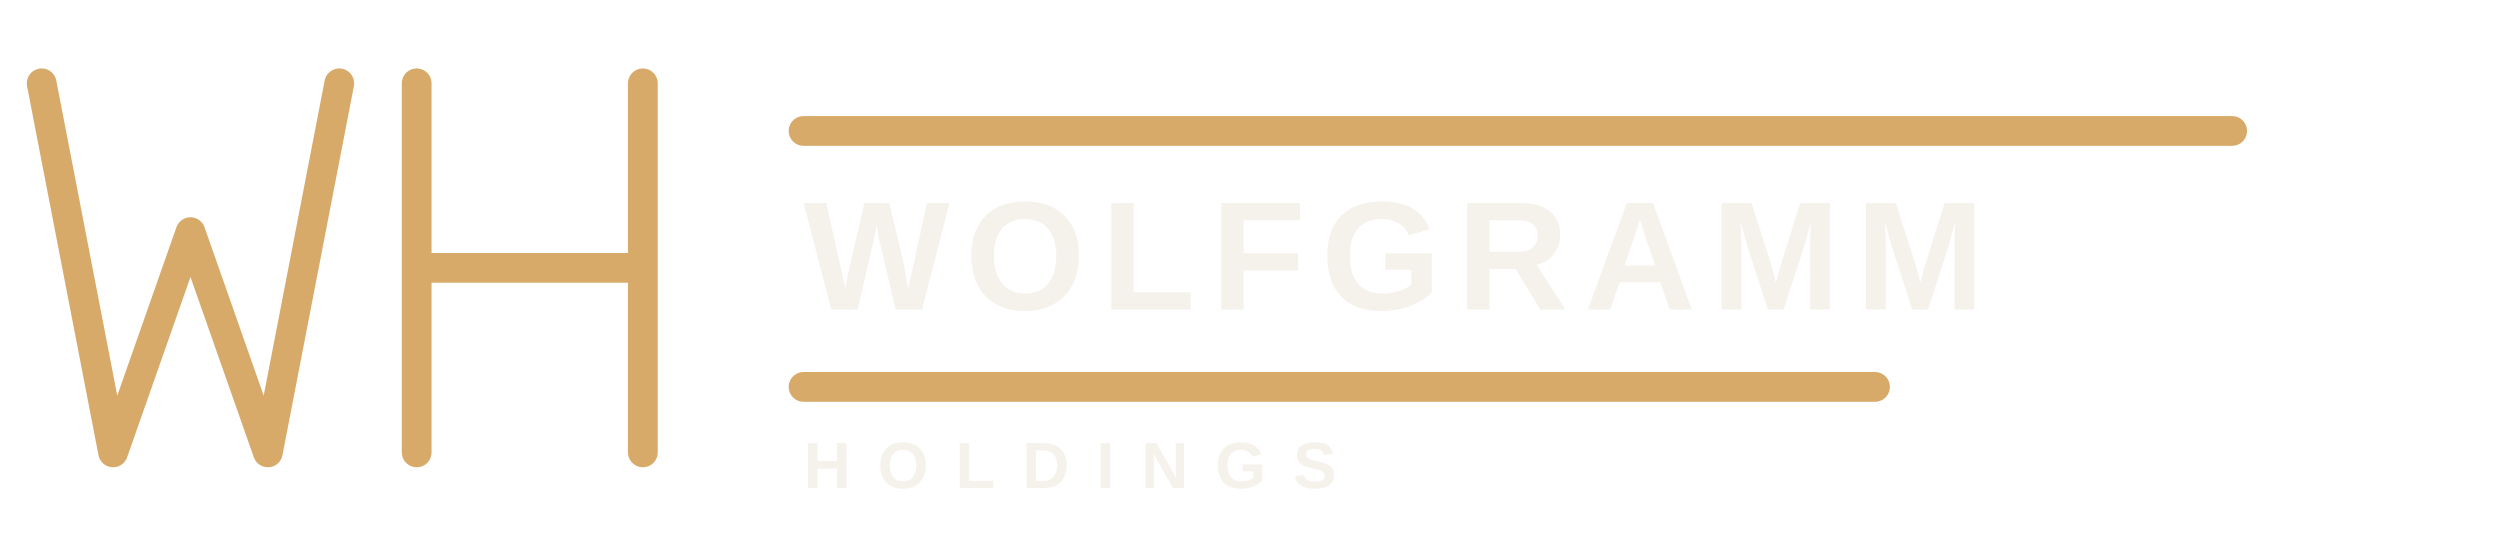
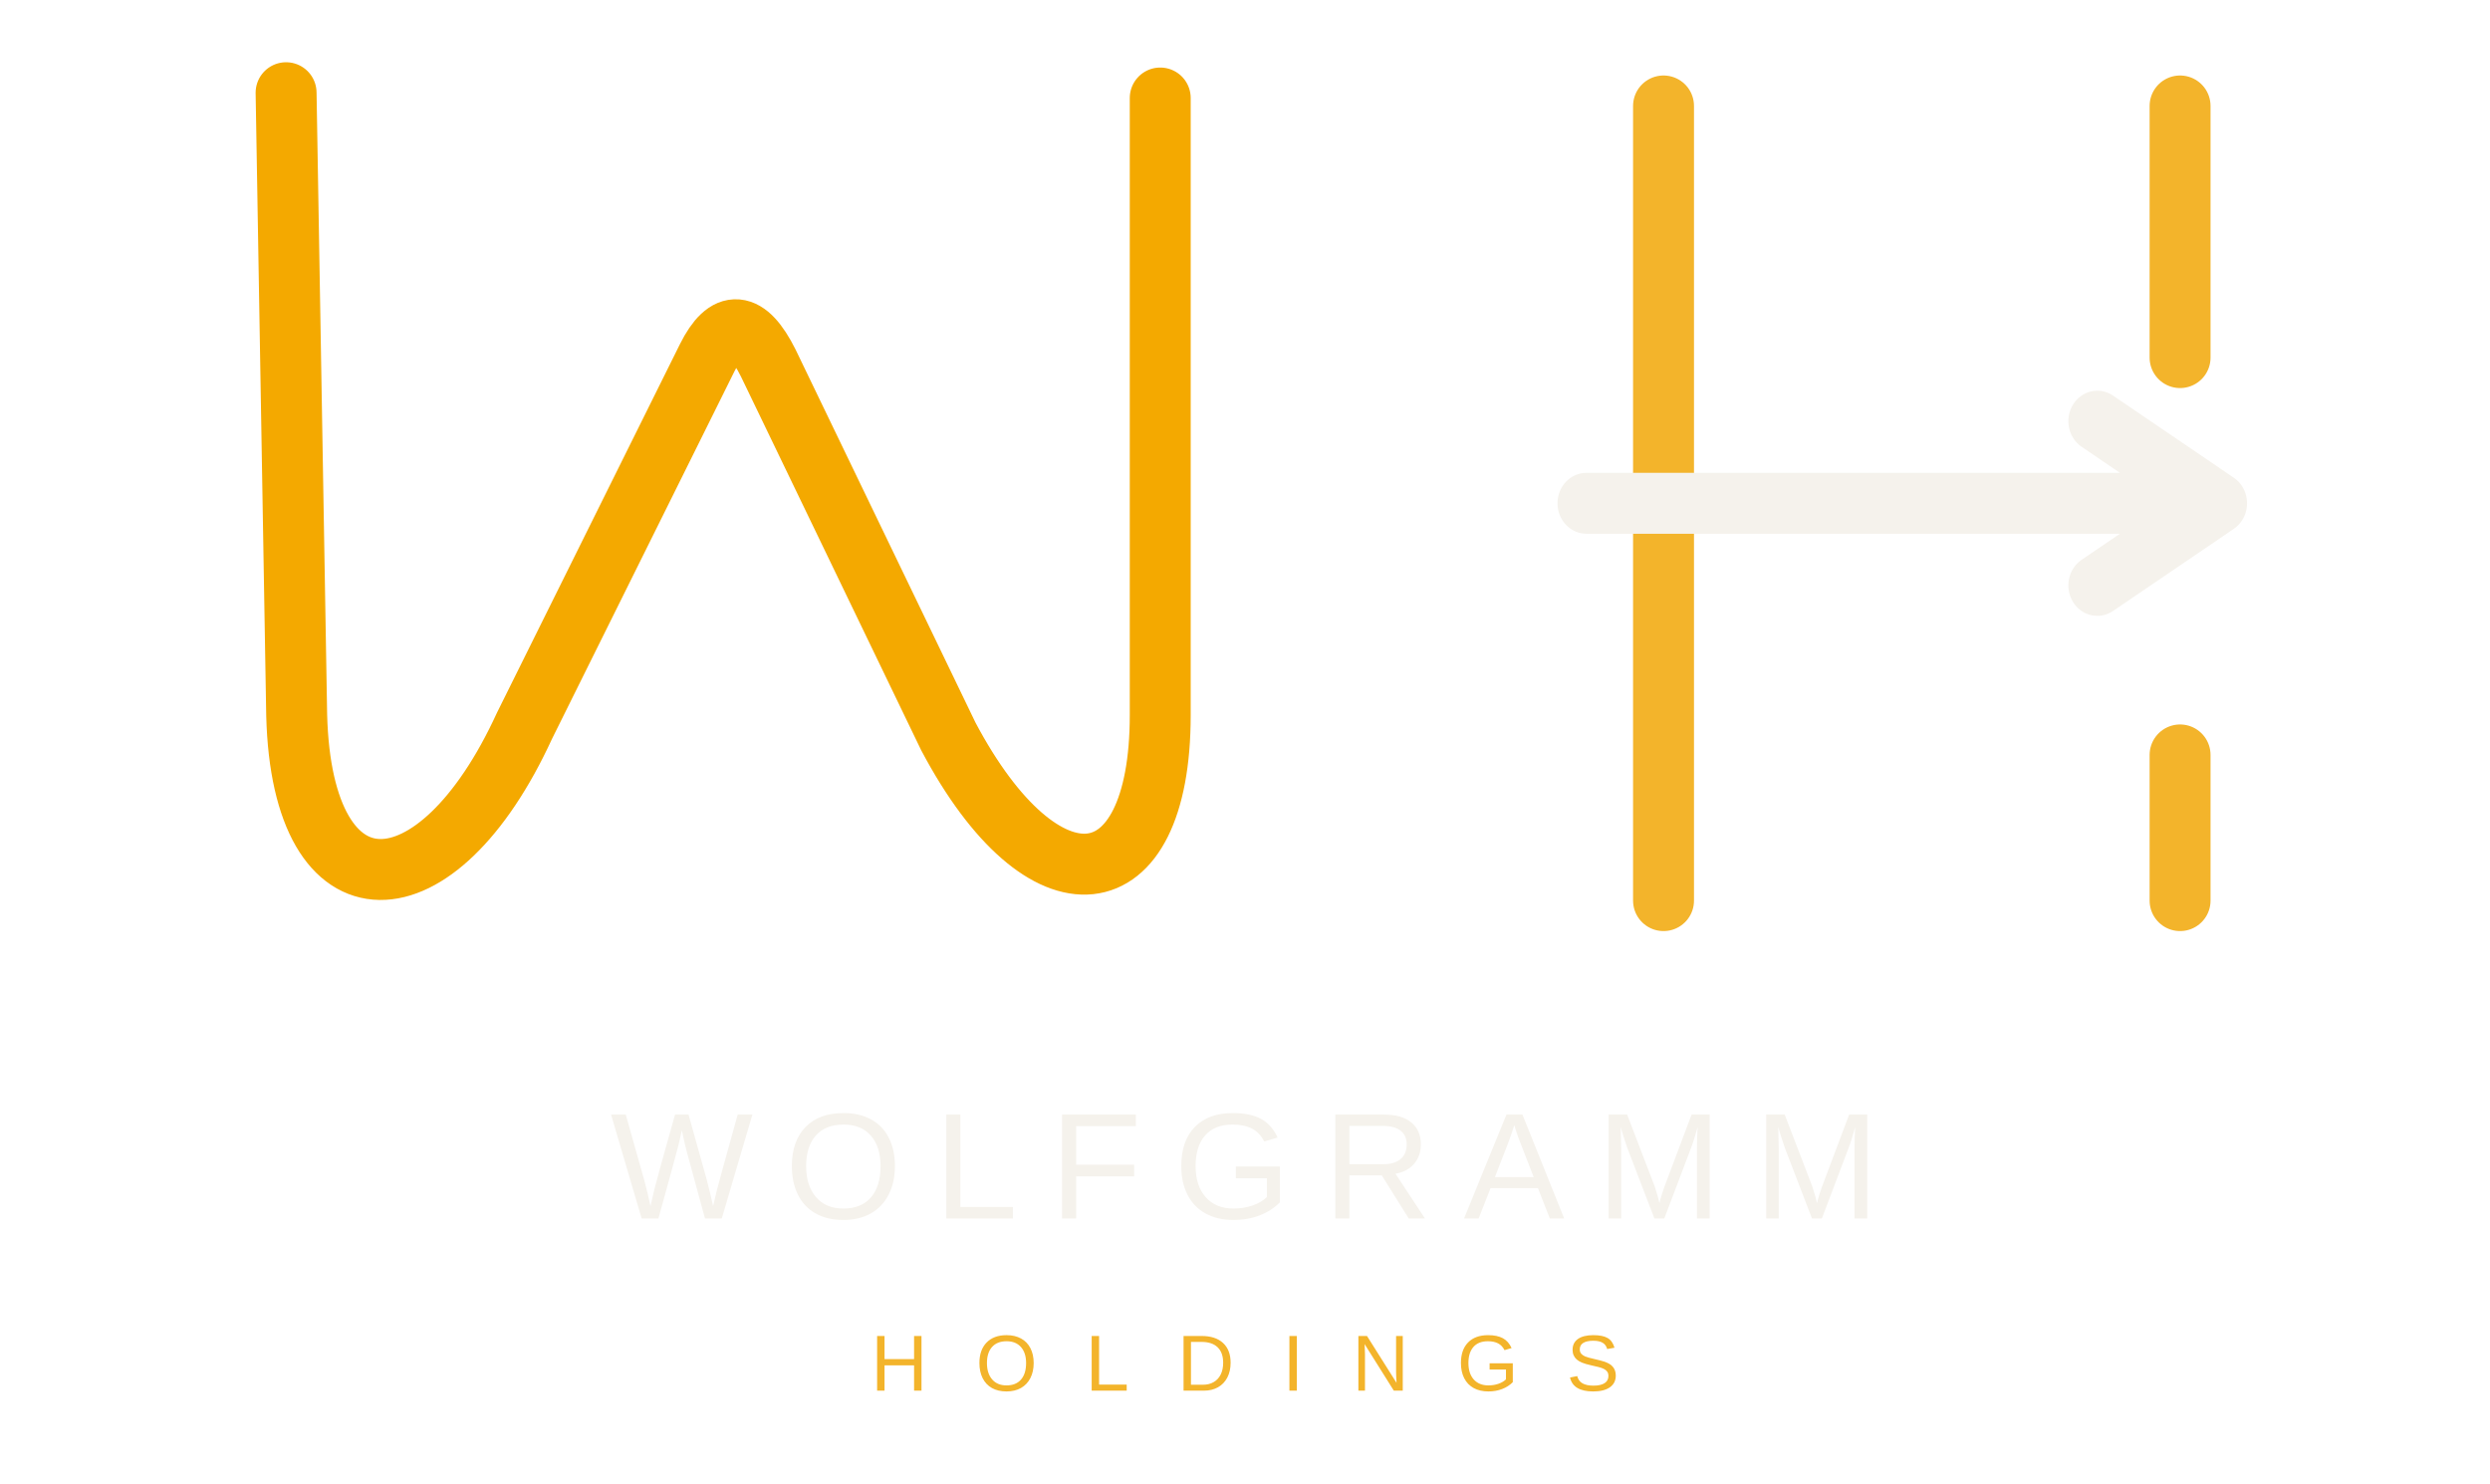
- <svg xmlns="http://www.w3.org/2000/svg" viewBox="0 0 420 90" role="img" aria-labelledby="title">
-   <g fill="none" stroke="#D8AA6A" stroke-width="5" stroke-linecap="round" stroke-linejoin="round">
-     <path d="M7 14 19 76 32 39 45 76 57 14M70 14v62M108 14v62M70 45h38" />
+ <svg xmlns="http://www.w3.org/2000/svg" viewBox="0 0 940 560" role="img" aria-labelledby="title">
+   <g transform="translate(70 0)" fill="none" stroke-linecap="round" stroke-linejoin="round" stroke-width="23">
+     <path d="M38 35 42 270C44 348 95 346 128 274L197 135Q208 113 220 137L288 278C324 346 368 341 368 270V37" stroke="#F4A900" />
+     <path d="M558 40v300M753 40v95m0 150v55" stroke="#F3B42B" />
+     <path d="M562 190h248m-45-31 48 31-48 31" stroke="#F5F2EC" transform="translate(-5 0) scale(.95 1)" />
  </g>
-   <path d="M135 22h240M135 65h180" fill="none" stroke="#D8AA6A" stroke-width="5" stroke-linecap="round" />
-   <text x="135" y="52" fill="#F5F2EC" font-family="Arial,sans-serif" font-size="26" font-weight="700" letter-spacing="2.6">WOLFGRAMM</text>
-   <text x="135" y="82" fill="#F5F2EC" font-family="Arial,sans-serif" font-size="11" font-weight="700" letter-spacing="4.5">HOLDINGS</text>
+   <text x="470" y="460" text-anchor="middle" fill="#F5F2EC" font-family="Arial,sans-serif" font-size="57" letter-spacing="12">WOLFGRAMM</text>
+   <text x="470" y="525" text-anchor="middle" fill="#F3B42B" font-family="Arial,sans-serif" font-size="30" letter-spacing="18">HOLDINGS</text>
</svg>
